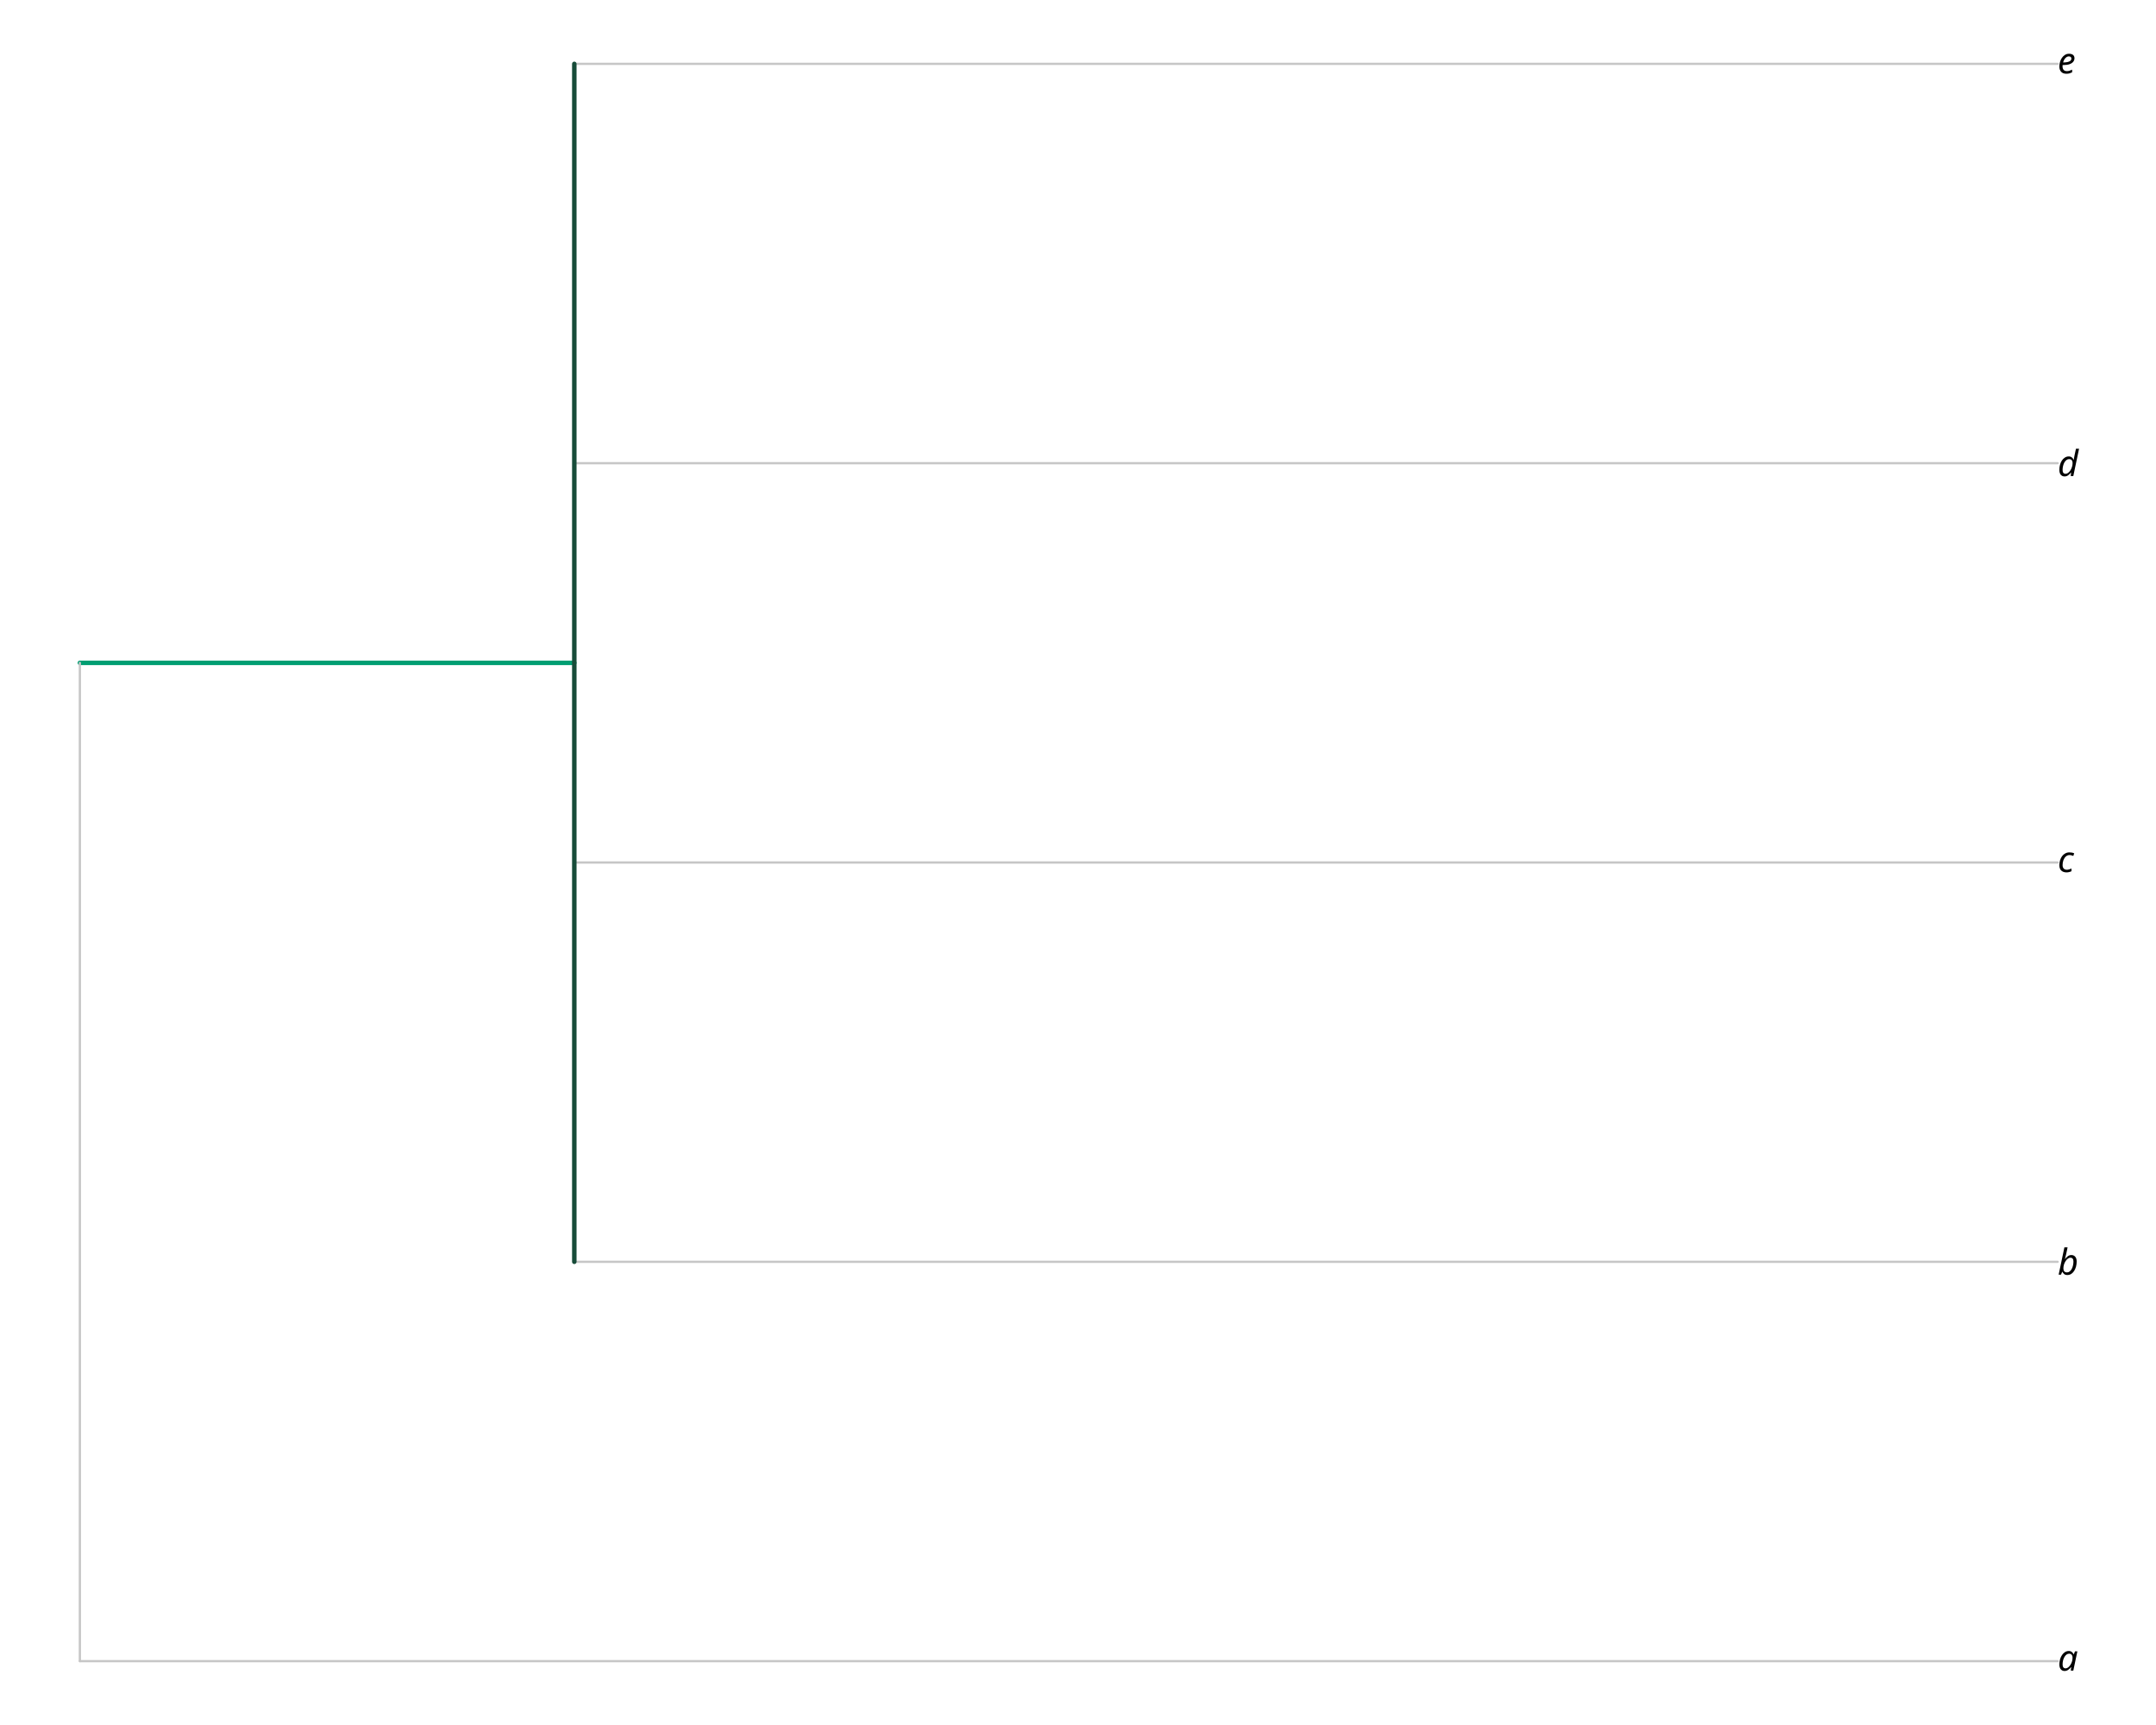
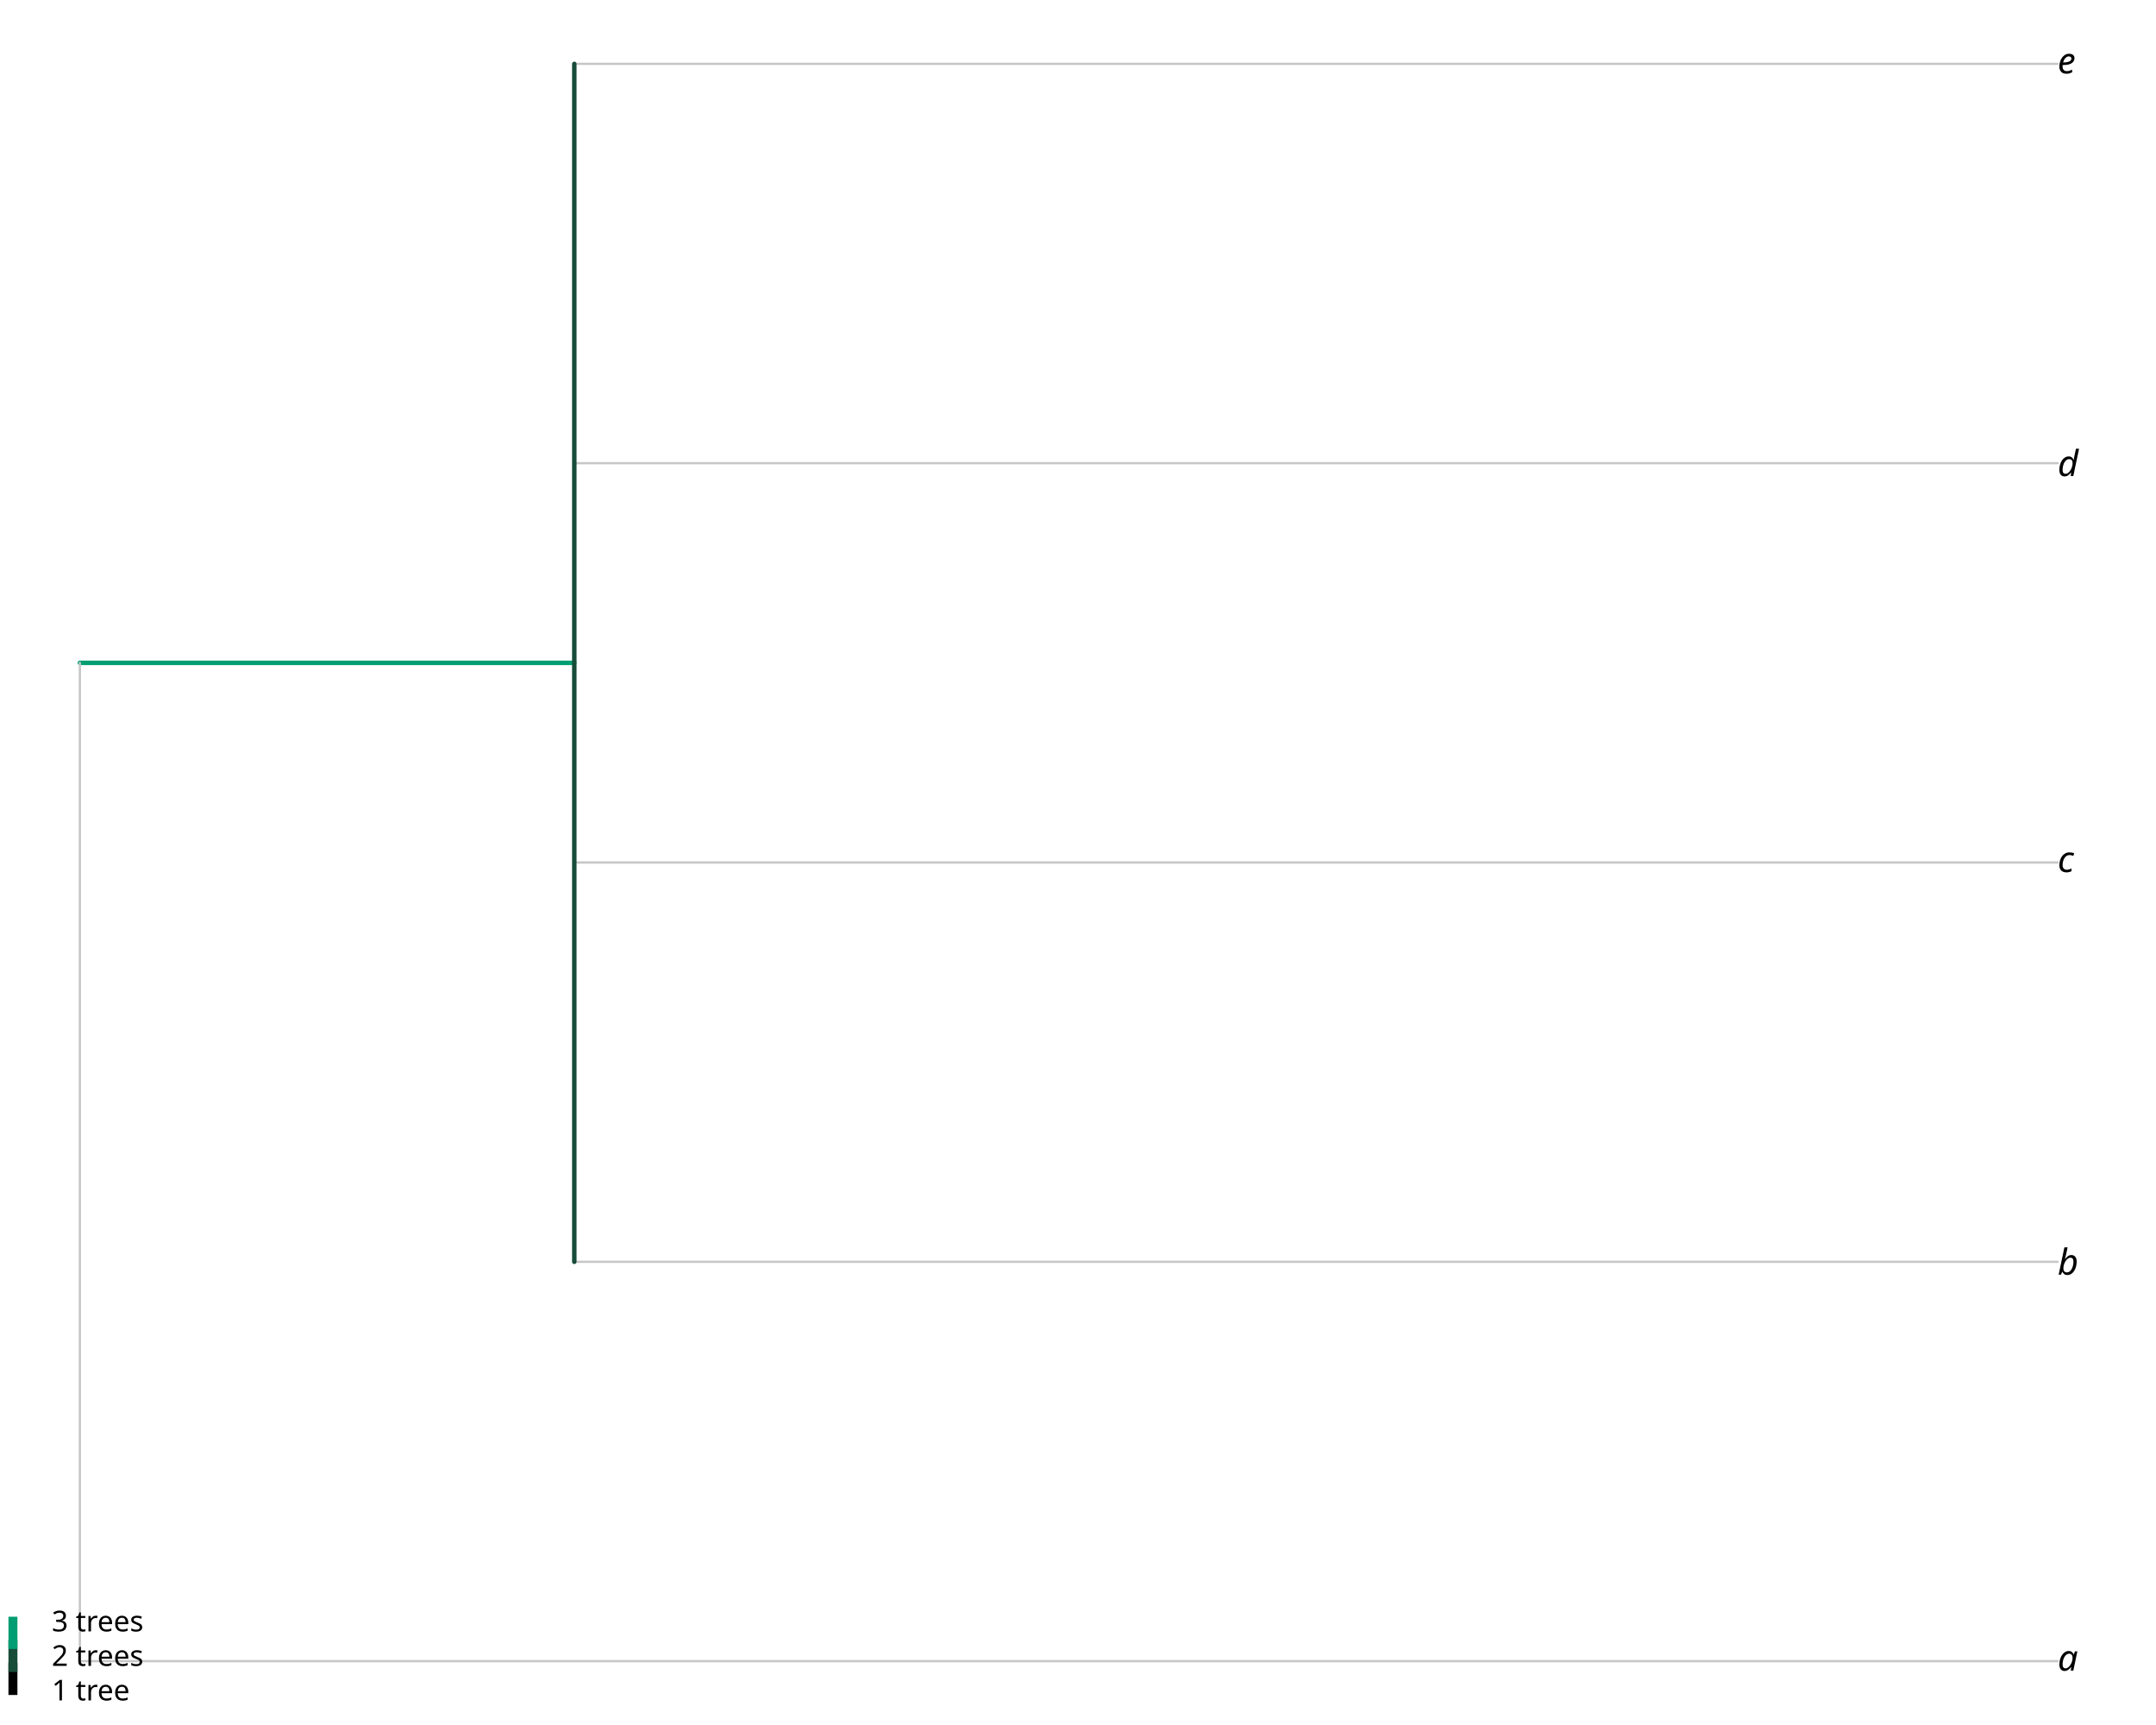
<svg xmlns="http://www.w3.org/2000/svg" class="svglite" data-engine-version="2.0" width="720.00pt" height="576.00pt" viewBox="0 0 720.00 576.00">
  <defs>
    <style type="text/css">
    .svglite line, .svglite polyline, .svglite polygon, .svglite path, .svglite rect, .svglite circle {
      fill: none;
      stroke: #000000;
      stroke-linecap: round;
      stroke-linejoin: round;
      stroke-miterlimit: 10.00;
    }
  </style>
  </defs>
  <rect width="100%" height="100%" style="stroke: none; fill: #FFFFFF;" />
  <defs>
    <clipPath id="cpMC4wMHw3MjAuMDB8MC4wMHw1NzYuMDA=">
      <rect x="0.00" y="0.00" width="720.00" height="576.00" />
    </clipPath>
  </defs>
  <g clip-path="url(#cpMC4wMHw3MjAuMDB8MC4wMHw1NzYuMDA=)">
    <line x1="26.67" y1="554.67" x2="687.15" y2="554.67" style="stroke-width: 0.75; stroke: #C6C6C6;" />
    <line x1="26.67" y1="221.33" x2="191.79" y2="221.33" style="stroke-width: 1.50; stroke: #009E72;" />
    <line x1="191.79" y1="421.33" x2="687.15" y2="421.33" style="stroke-width: 0.75; stroke: #C6C6C6;" />
    <line x1="191.79" y1="288.00" x2="687.15" y2="288.00" style="stroke-width: 0.75; stroke: #C6C6C6;" />
    <line x1="191.79" y1="154.67" x2="687.15" y2="154.67" style="stroke-width: 0.75; stroke: #C6C6C6;" />
    <line x1="191.79" y1="21.33" x2="687.15" y2="21.33" style="stroke-width: 0.75; stroke: #C6C6C6;" />
    <line x1="26.67" y1="554.67" x2="26.67" y2="221.33" style="stroke-width: 0.75; stroke: #C6C6C6;" />
    <line x1="191.79" y1="421.33" x2="191.79" y2="21.33" style="stroke-width: 1.50; stroke: #174C39;" />
    <text x="687.15" y="557.84" style="font-size: 12.00px; font-style: italic; font-family: sans;" textLength="6.67px" lengthAdjust="spacingAndGlyphs">a</text>
    <text x="687.15" y="425.62" style="font-size: 12.00px; font-style: italic; font-family: sans;" textLength="6.67px" lengthAdjust="spacingAndGlyphs">b</text>
    <text x="687.15" y="291.17" style="font-size: 12.00px; font-style: italic; font-family: sans;" textLength="6.00px" lengthAdjust="spacingAndGlyphs">c</text>
    <text x="687.15" y="158.96" style="font-size: 12.00px; font-style: italic; font-family: sans;" textLength="6.67px" lengthAdjust="spacingAndGlyphs">d</text>
    <text x="687.15" y="24.50" style="font-size: 12.00px; font-style: italic; font-family: sans;" textLength="6.67px" lengthAdjust="spacingAndGlyphs">e</text>
+     <text x="17.28" y="544.74" style="font-size: 9.60px; font-family: sans;" textLength="29.35px" lengthAdjust="spacingAndGlyphs">3 trees</text>
+     <text x="17.28" y="556.26" style="font-size: 9.60px; font-family: sans;" textLength="29.35px" lengthAdjust="spacingAndGlyphs">2 trees</text>
+     <text x="17.28" y="567.78" style="font-size: 9.60px; font-family: sans;" textLength="24.55px" lengthAdjust="spacingAndGlyphs">1 tree</text>
+     <line x1="4.32" y1="564.48" x2="4.32" y2="556.71" style="stroke-width: 3.00; stroke-linecap: square;" />
+     <line x1="4.32" y1="556.80" x2="4.32" y2="549.03" style="stroke-width: 3.00; stroke: #174C39; stroke-linecap: square;" />
+     <line x1="4.32" y1="549.12" x2="4.32" y2="541.35" style="stroke-width: 3.00; stroke: #009E72; stroke-linecap: square;" />
  </g>
</svg>
